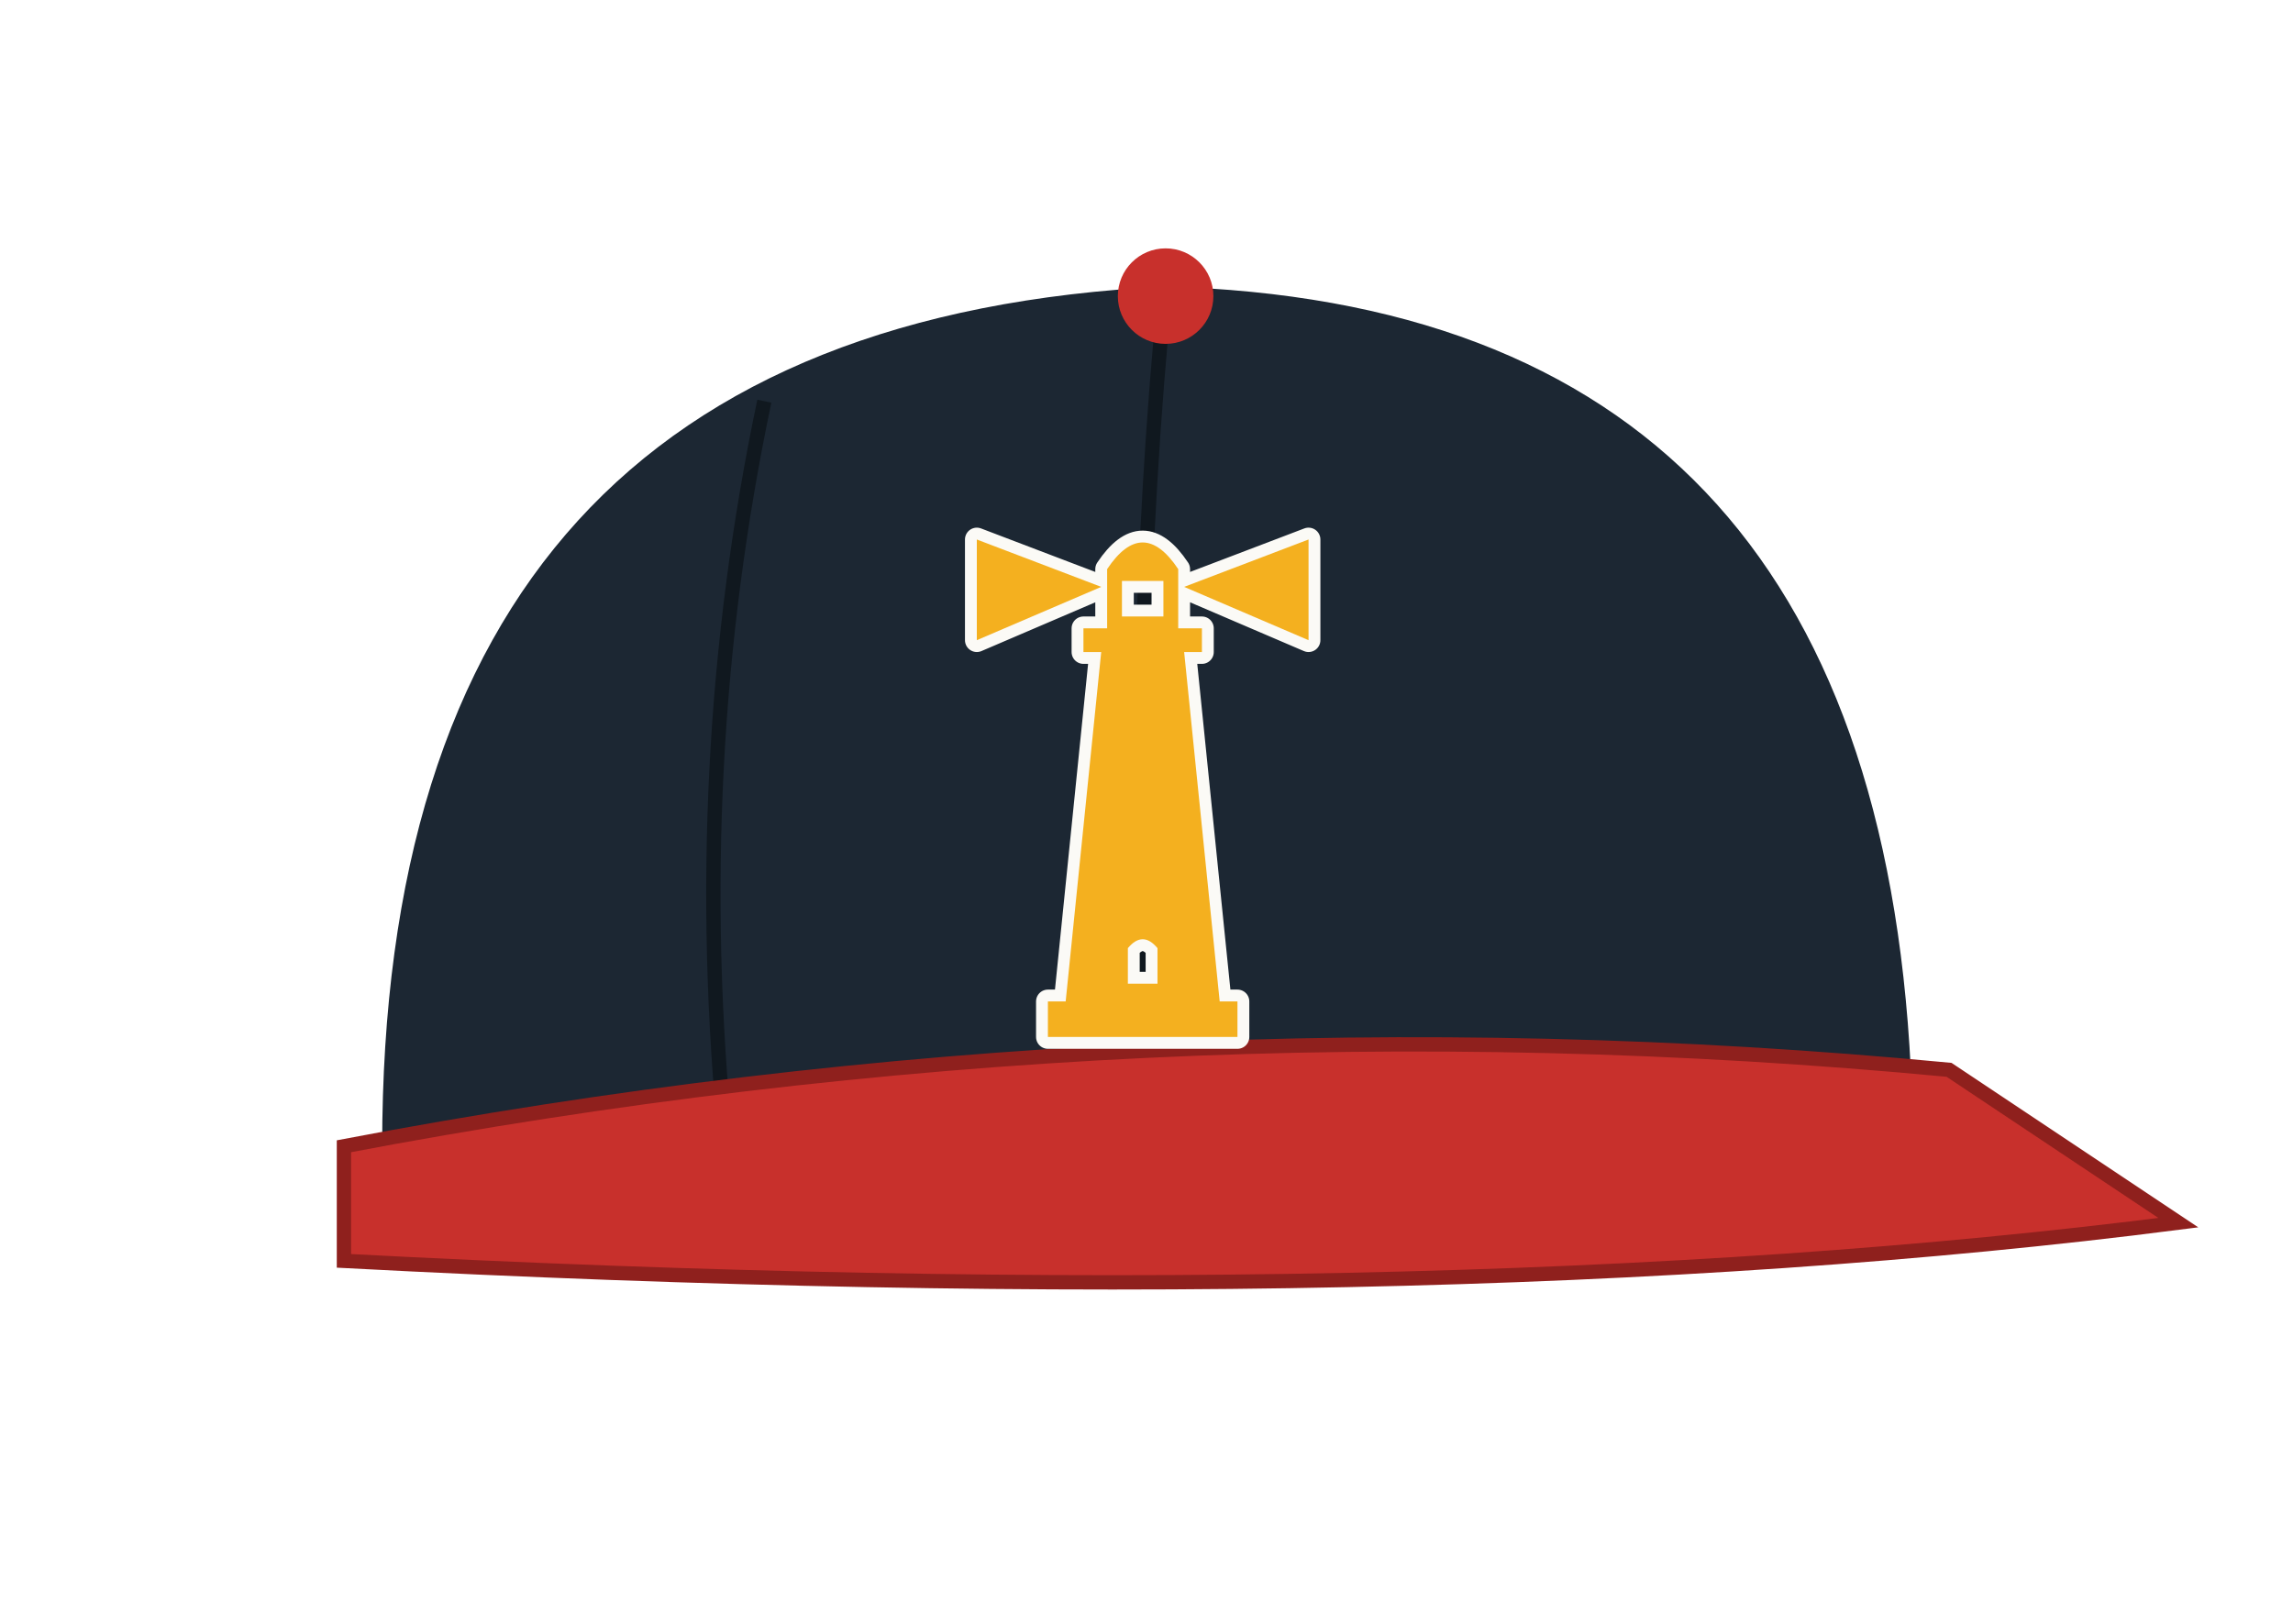
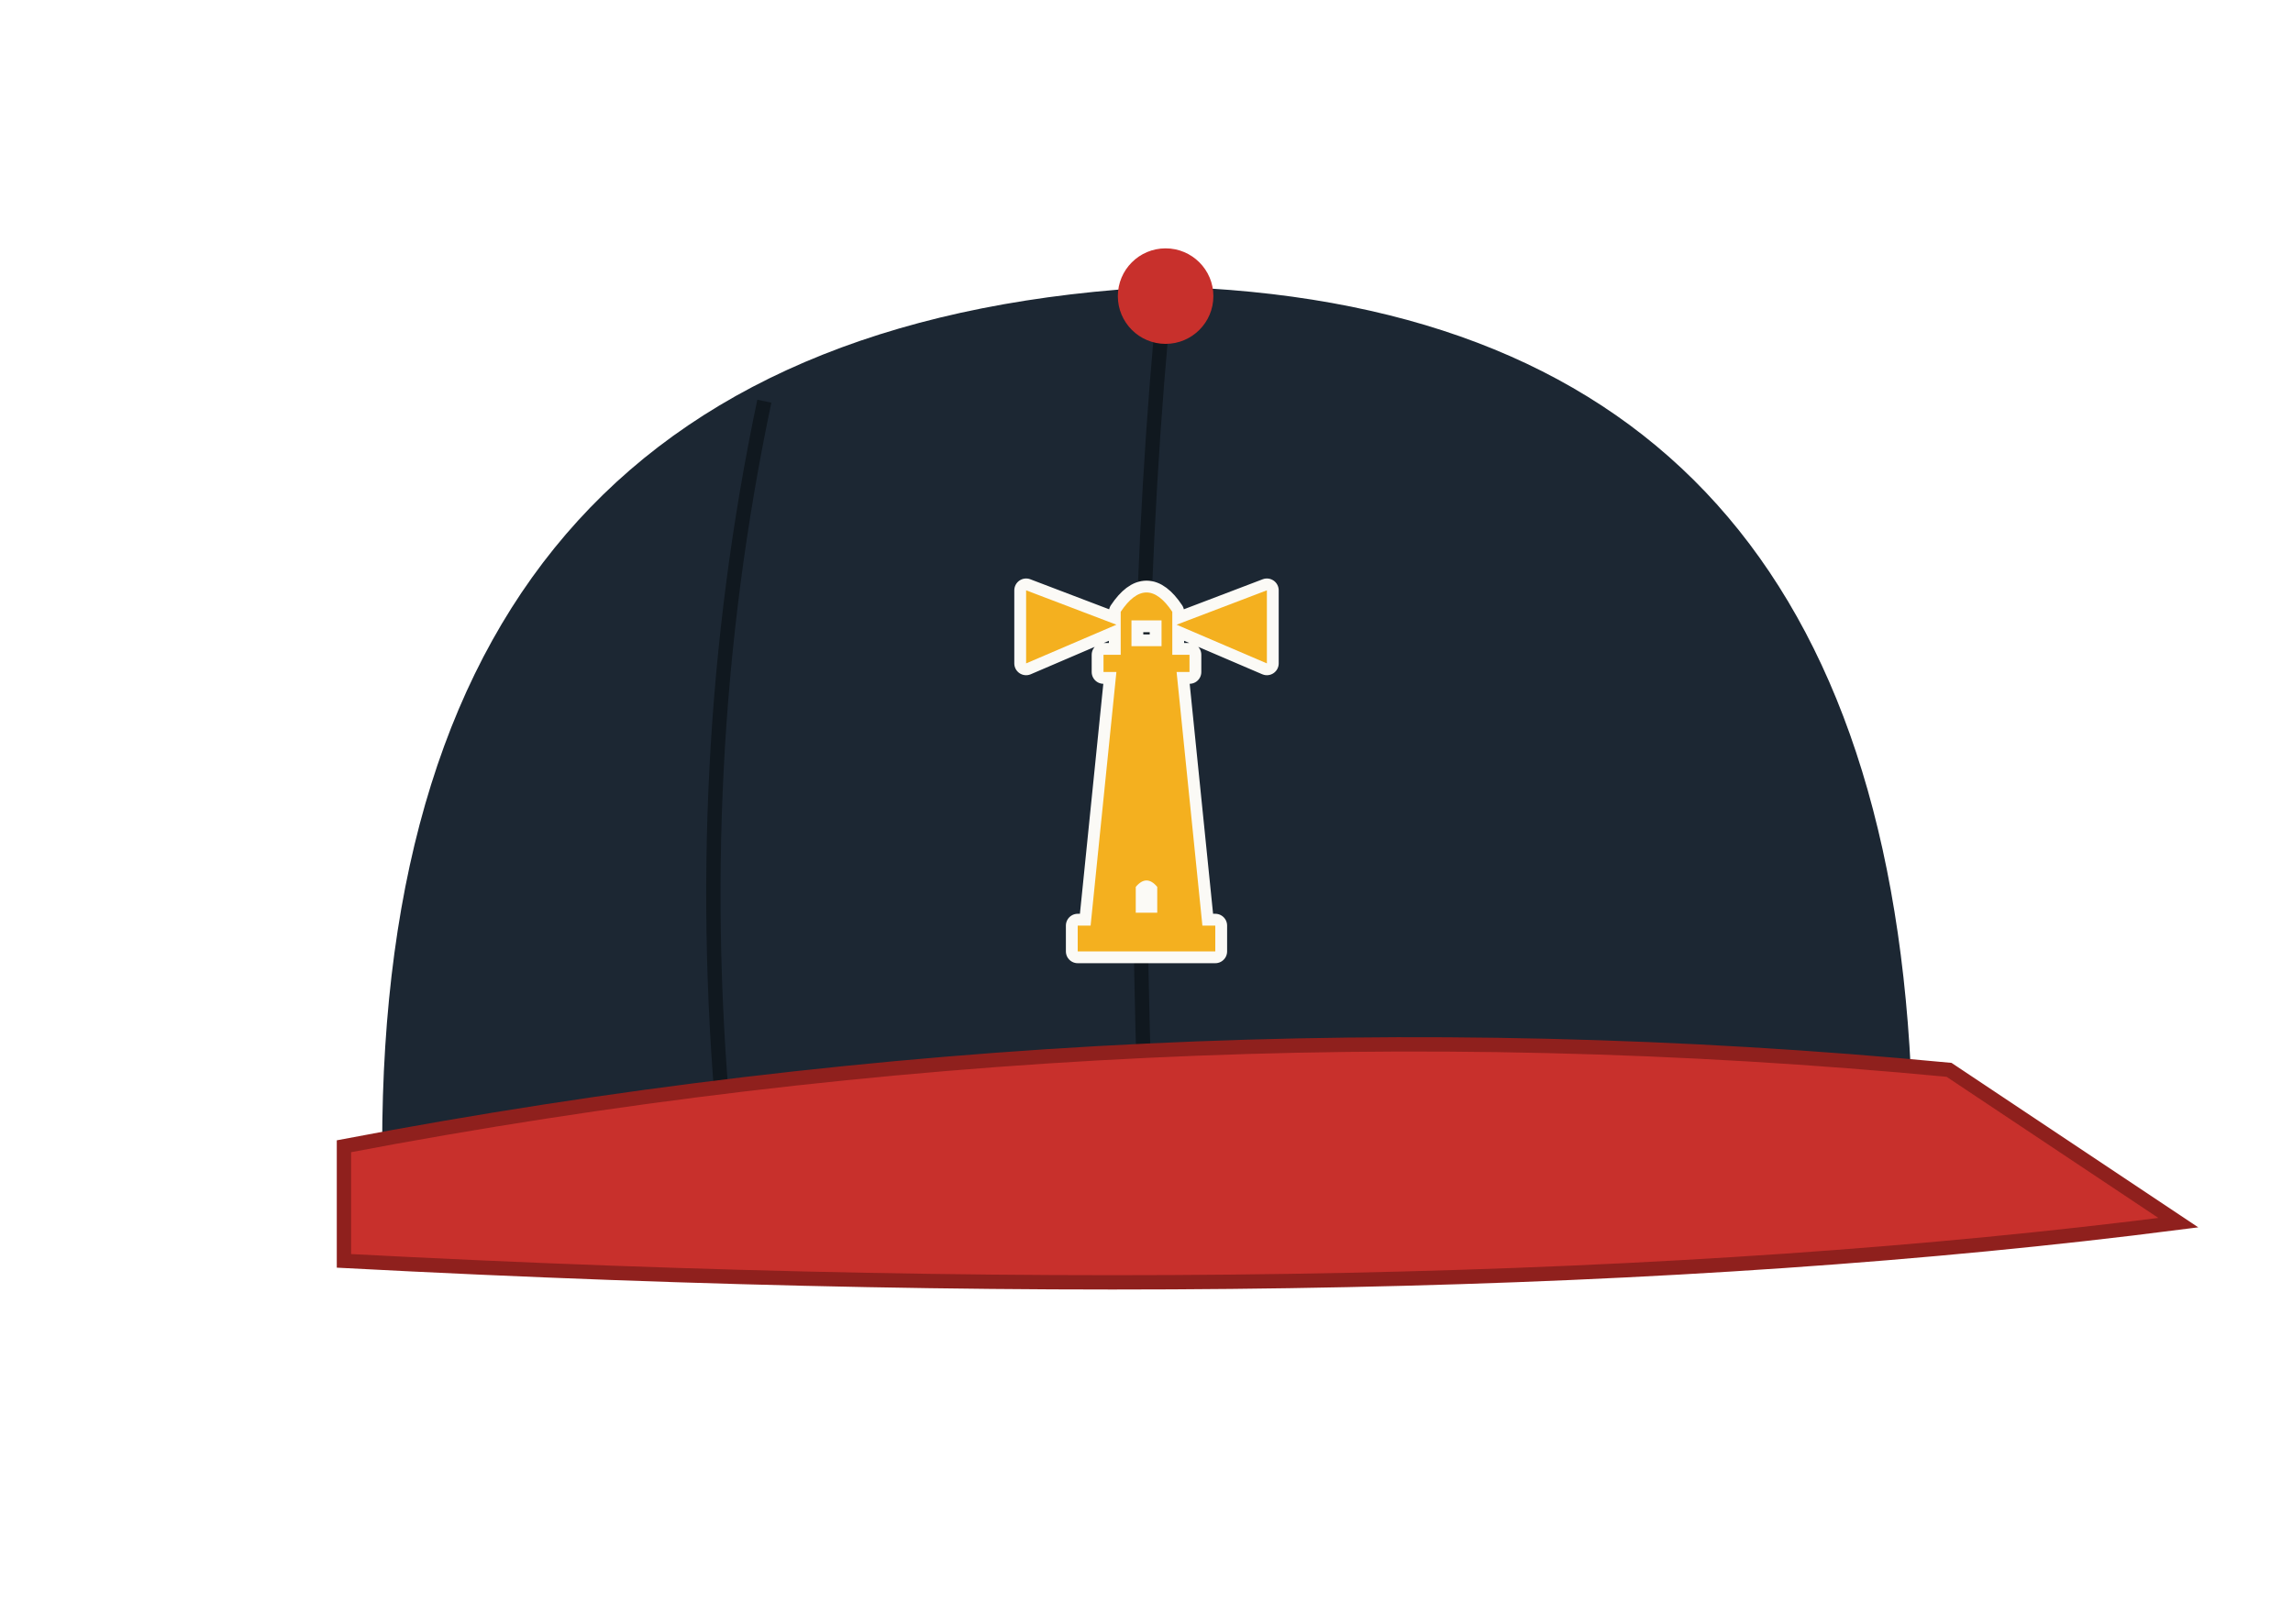
<svg xmlns="http://www.w3.org/2000/svg" viewBox="0 0 240 170" width="240" height="170" role="img" aria-label="Boston cap">
  <defs>
    <path id="light" fill-rule="evenodd" d="M24 9 Q30 0 36 9 Z M24 9 H36 V19 H24 Z M26.5 11 V17 H33.5 V11 Z M20 19 H40 V23 H20 Z M23 23 H37 L43 82 H17 Z M27.5 79 V73 Q30 70 32.5 73 V79 Z M14 82 H46 V88 H14 Z M23 12 L2 4 V21 Z M37 12 L58 4 V21 Z" />
  </defs>
  <path d="M40 120 Q40 34 122 30 Q196 32 200 112 Z" fill="#1C2733" />
  <path d="M122 30 Q118 70 120 120" fill="none" stroke="#10181F" stroke-width="1.5" />
  <path d="M80 42 Q72 80 76 120" fill="none" stroke="#10181F" stroke-width="1.5" />
  <circle cx="122" cy="31" r="5" fill="#C8302C" />
  <path d="M36 120 Q120 104 204 112 L228 128 Q150 138 36 132 Z" fill="#C8302C" stroke="#8F201D" stroke-width="1.5" />
-   <g transform="translate(101 54) scale(0.62)">
-     <use href="#light" fill="#F4B01F" stroke="#FBFAF6" stroke-width="4" stroke-linejoin="round" paint-order="stroke" />
+   <g transform="translate(106.5 60) scale(0.45)">
+     <use href="#light" fill="#F4B01F" stroke="#FBFAF6" stroke-width="5.5" stroke-linejoin="round" paint-order="stroke" />
  </g>
</svg>
